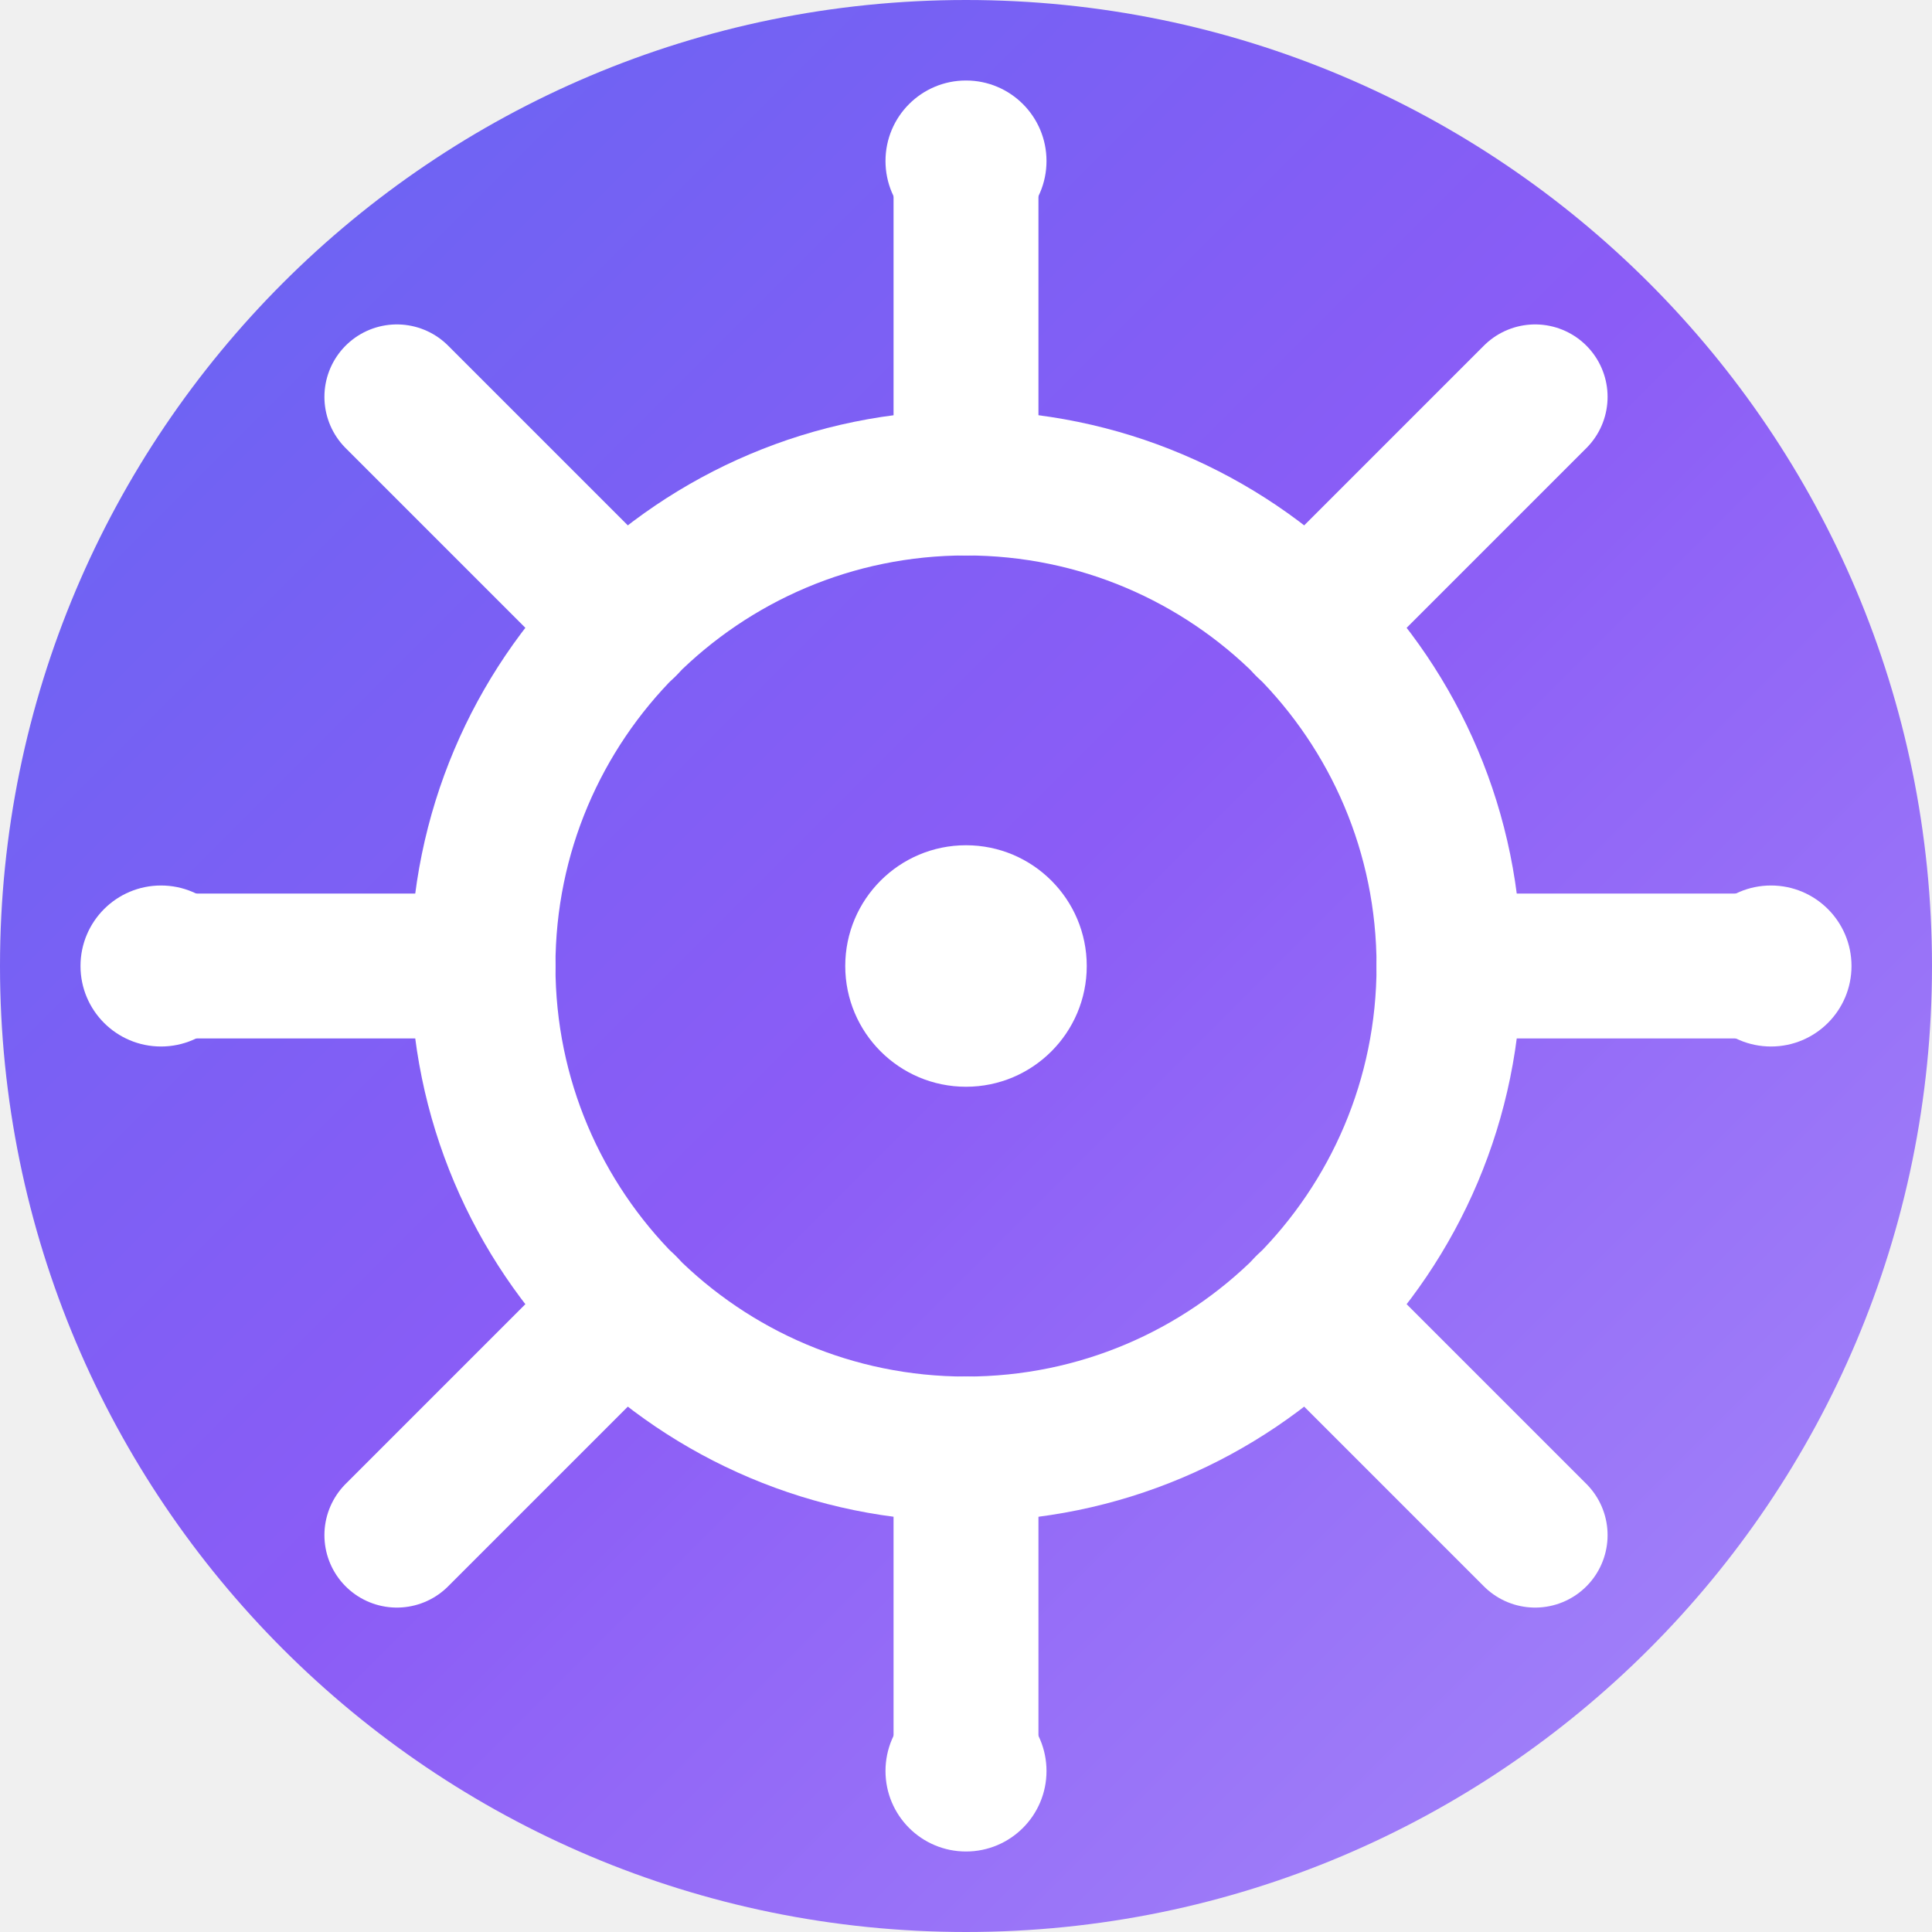
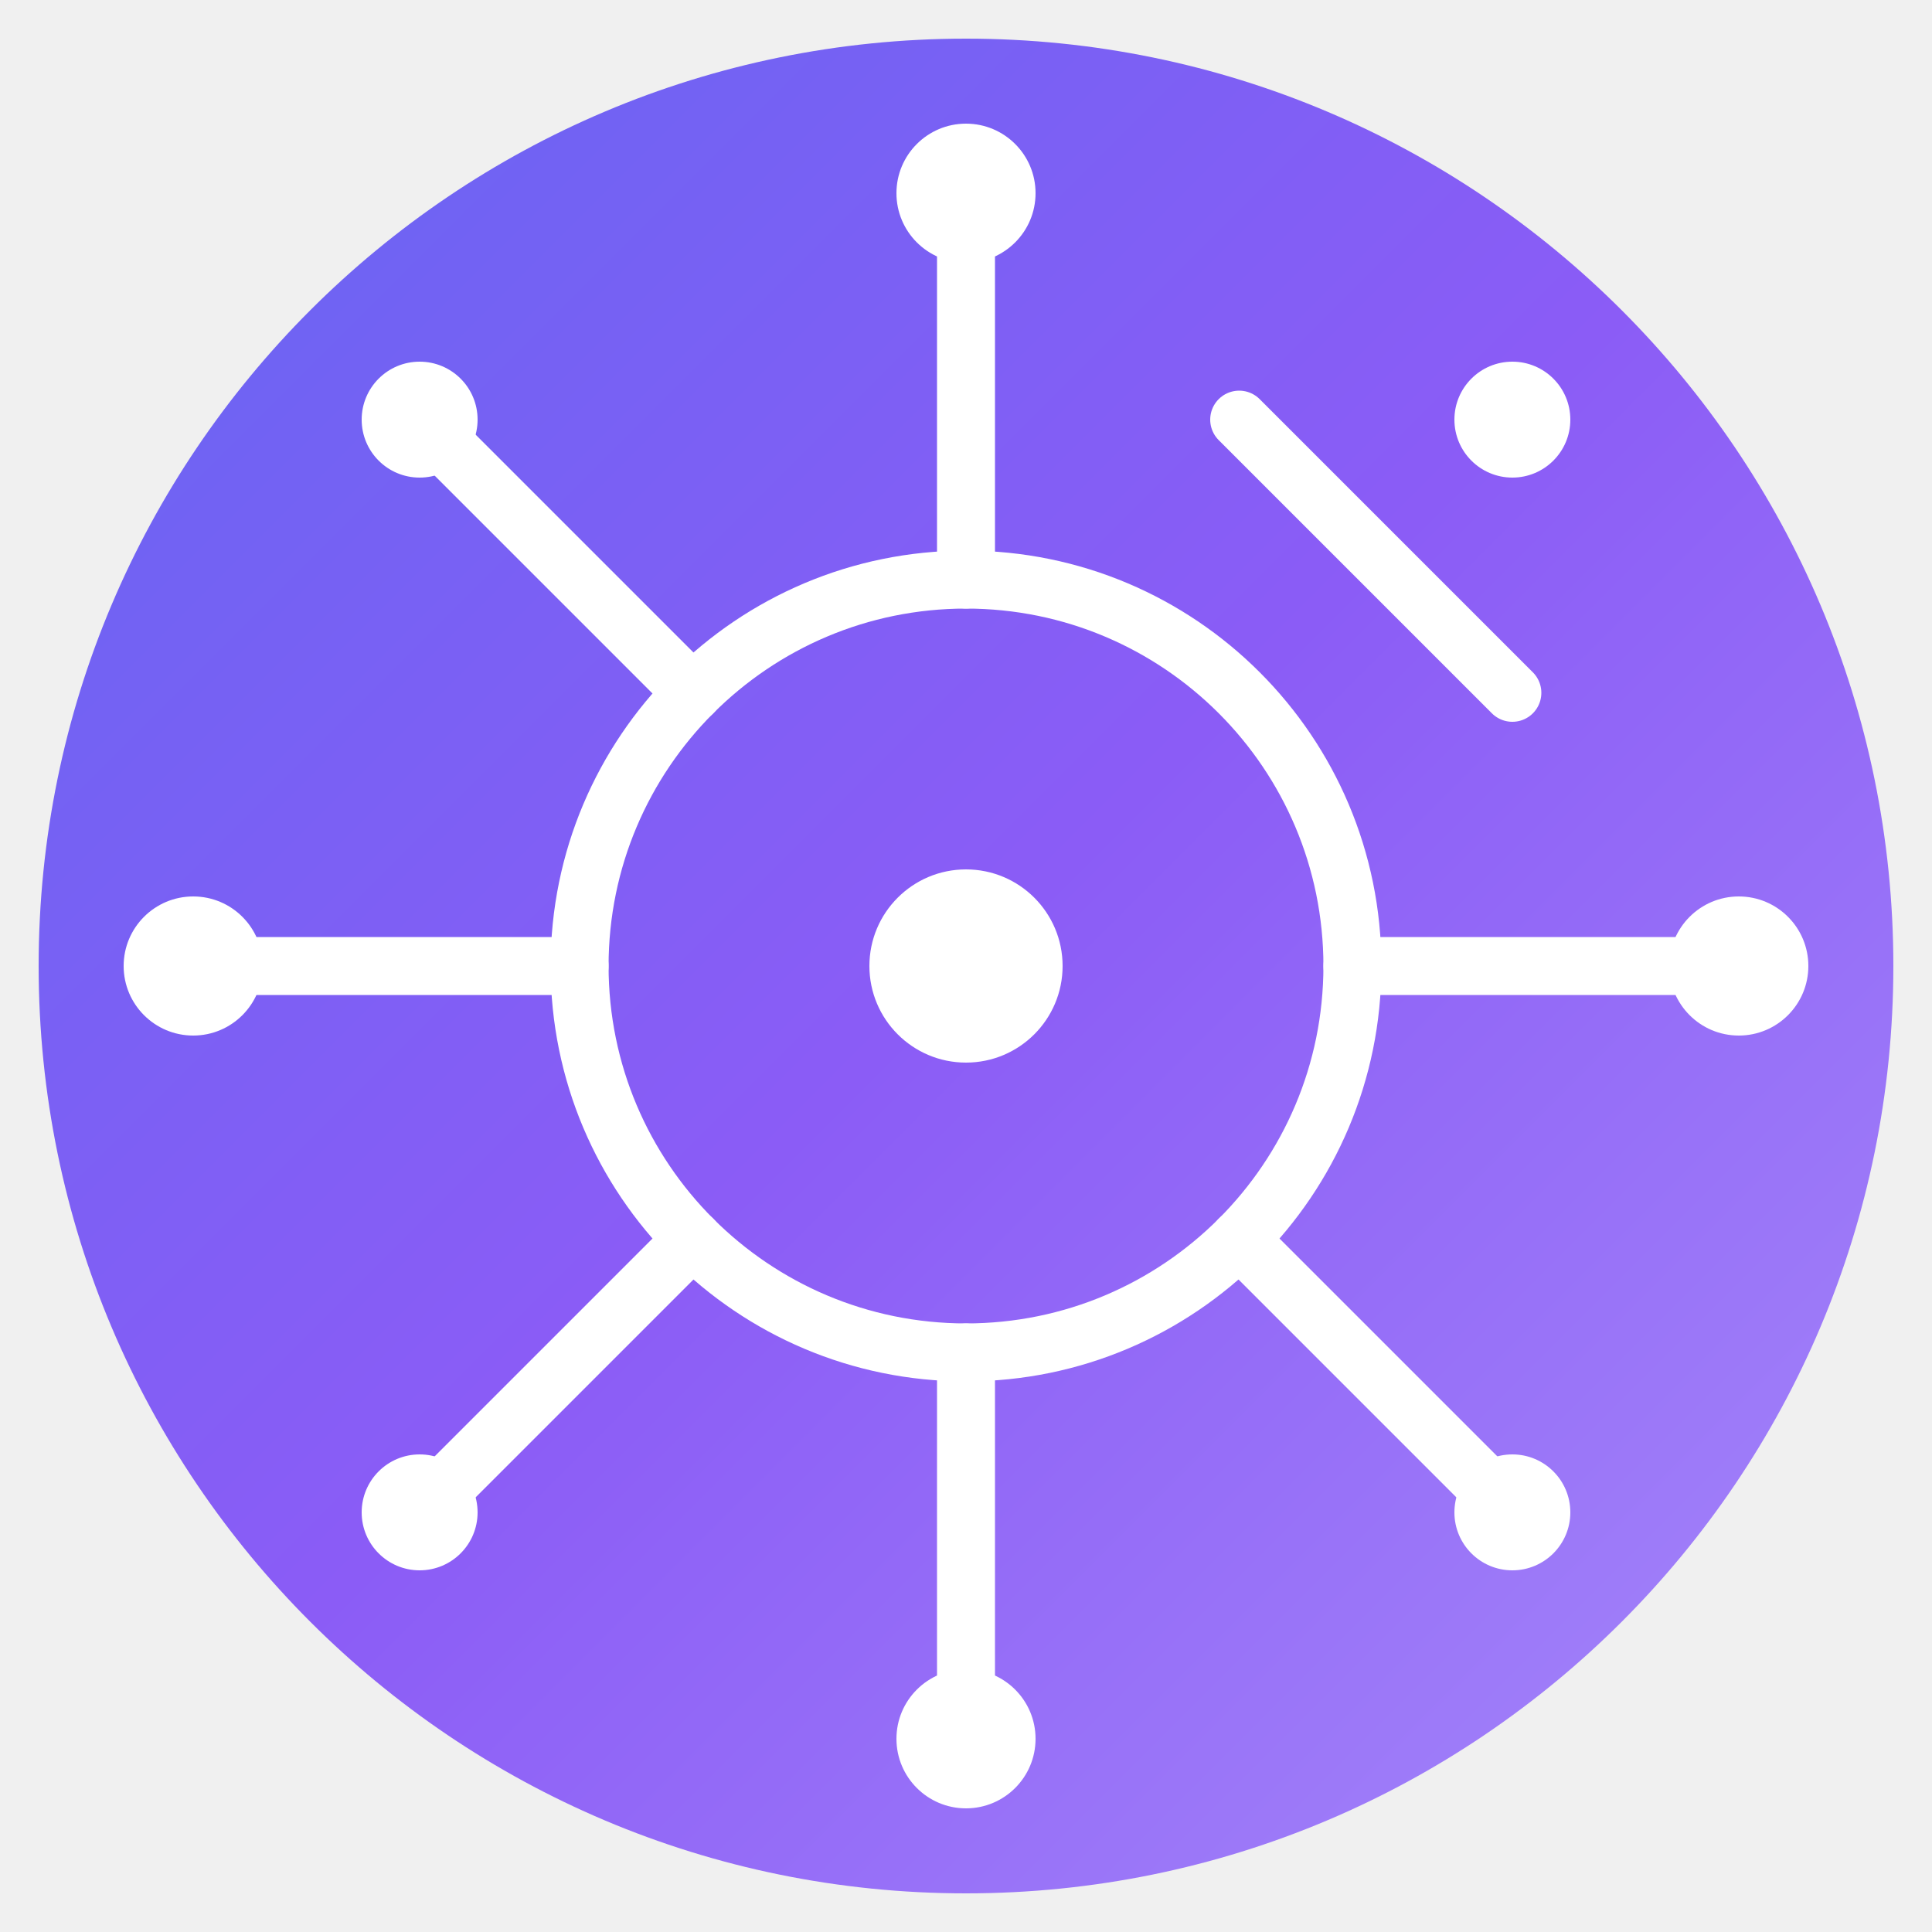
- <svg xmlns="http://www.w3.org/2000/svg" width="24" height="24" viewBox="0 0 24 24" fill="none">
+ <svg xmlns="http://www.w3.org/2000/svg" width="500" height="500" viewBox="0 0 500 500" fill="none">
  <defs>
-     <linearGradient id="gradient_pilot" x1="0" y1="0" x2="24" y2="24" gradientUnits="userSpaceOnUse">
-       <stop offset="0" stop-color="#6366f1" />
-       <stop offset="0.5" stop-color="#8b5cf6" />
-       <stop offset="1" stop-color="#a78bfa" />
+     <linearGradient id="pilot_grad" x1="0" y1="0" x2="500" y2="500" gradientUnits="userSpaceOnUse">
+       <stop offset="0%" stop-color="#6366f1" />
+       <stop offset="50%" stop-color="#8b5cf6" />
+       <stop offset="100%" stop-color="#a78bfa" />
    </linearGradient>
  </defs>
-   <circle cx="12" cy="12" r="12" fill="url(#gradient_pilot)" />
-   <circle cx="12" cy="12" r="6" stroke="white" stroke-width="1.8" stroke-linecap="round" stroke-linejoin="round" />
-   <path d="M12 2V6" stroke="white" stroke-width="1.8" stroke-linecap="round" stroke-linejoin="round" />
-   <path d="M12 18V22" stroke="white" stroke-width="1.8" stroke-linecap="round" stroke-linejoin="round" />
-   <path d="M2 12H6" stroke="white" stroke-width="1.8" stroke-linecap="round" stroke-linejoin="round" />
-   <path d="M18 12H22" stroke="white" stroke-width="1.8" stroke-linecap="round" stroke-linejoin="round" />
-   <path d="M4.93 4.93L7.76 7.76" stroke="white" stroke-width="1.8" stroke-linecap="round" stroke-linejoin="round" />
-   <path d="M16.24 16.24L19.07 19.07" stroke="white" stroke-width="1.8" stroke-linecap="round" stroke-linejoin="round" />
-   <path d="M4.93 19.07L7.76 16.24" stroke="white" stroke-width="1.8" stroke-linecap="round" stroke-linejoin="round" />
-   <path d="M16.24 7.76L19.07 4.93" stroke="white" stroke-width="1.8" stroke-linecap="round" stroke-linejoin="round" />
-   <circle cx="12" cy="2" r="1" fill="white" />
-   <circle cx="12" cy="22" r="1" fill="white" />
-   <circle cx="2" cy="12" r="1" fill="white" />
-   <circle cx="22" cy="12" r="1" fill="white" />
-   <circle cx="4.93" cy="4.93" r="0.8" fill="white" />
-   <circle cx="19.07" cy="19.07" r="0.8" fill="white" />
-   <circle cx="4.93" cy="19.07" r="0.8" fill="white" />
-   <circle cx="19.07" cy="4.93" r="0.8" fill="white" />
-   <circle cx="12" cy="12" r="1.5" fill="white" />
+   <circle cx="250" cy="250" r="240" fill="url(#pilot_grad)" />
+   <g stroke="white" stroke-width="15" stroke-linecap="round" stroke-linejoin="round">
+     <circle cx="250" cy="250" r="100" />
+     <line x1="250" y1="50" x2="250" y2="150" />
+     <line x1="250" y1="350" x2="250" y2="450" />
+     <line x1="50" y1="250" x2="150" y2="250" />
+     <line x1="350" y1="250" x2="450" y2="250" />
+     <line x1="108.6" y1="108.6" x2="179.3" y2="179.3" />
+     <line x1="320.7" y1="320.7" x2="391.4" y2="391.4" />
+     <line x1="108.6" y1="391.4" x2="179.3" y2="320.7" />
+     <line x1="320.7" y1="108.6" x2="391.4" y2="179.3" />
+   </g>
+   <circle cx="250" cy="50" r="18" fill="white" />
+   <circle cx="250" cy="450" r="18" fill="white" />
+   <circle cx="50" cy="250" r="18" fill="white" />
+   <circle cx="450" cy="250" r="18" fill="white" />
+   <circle cx="108.6" cy="108.6" r="15" fill="white" />
+   <circle cx="391.4" cy="391.4" r="15" fill="white" />
+   <circle cx="108.6" cy="391.4" r="15" fill="white" />
+   <circle cx="391.4" cy="108.6" r="15" fill="white" />
+   <circle cx="250" cy="250" r="25" fill="white" />
</svg>
